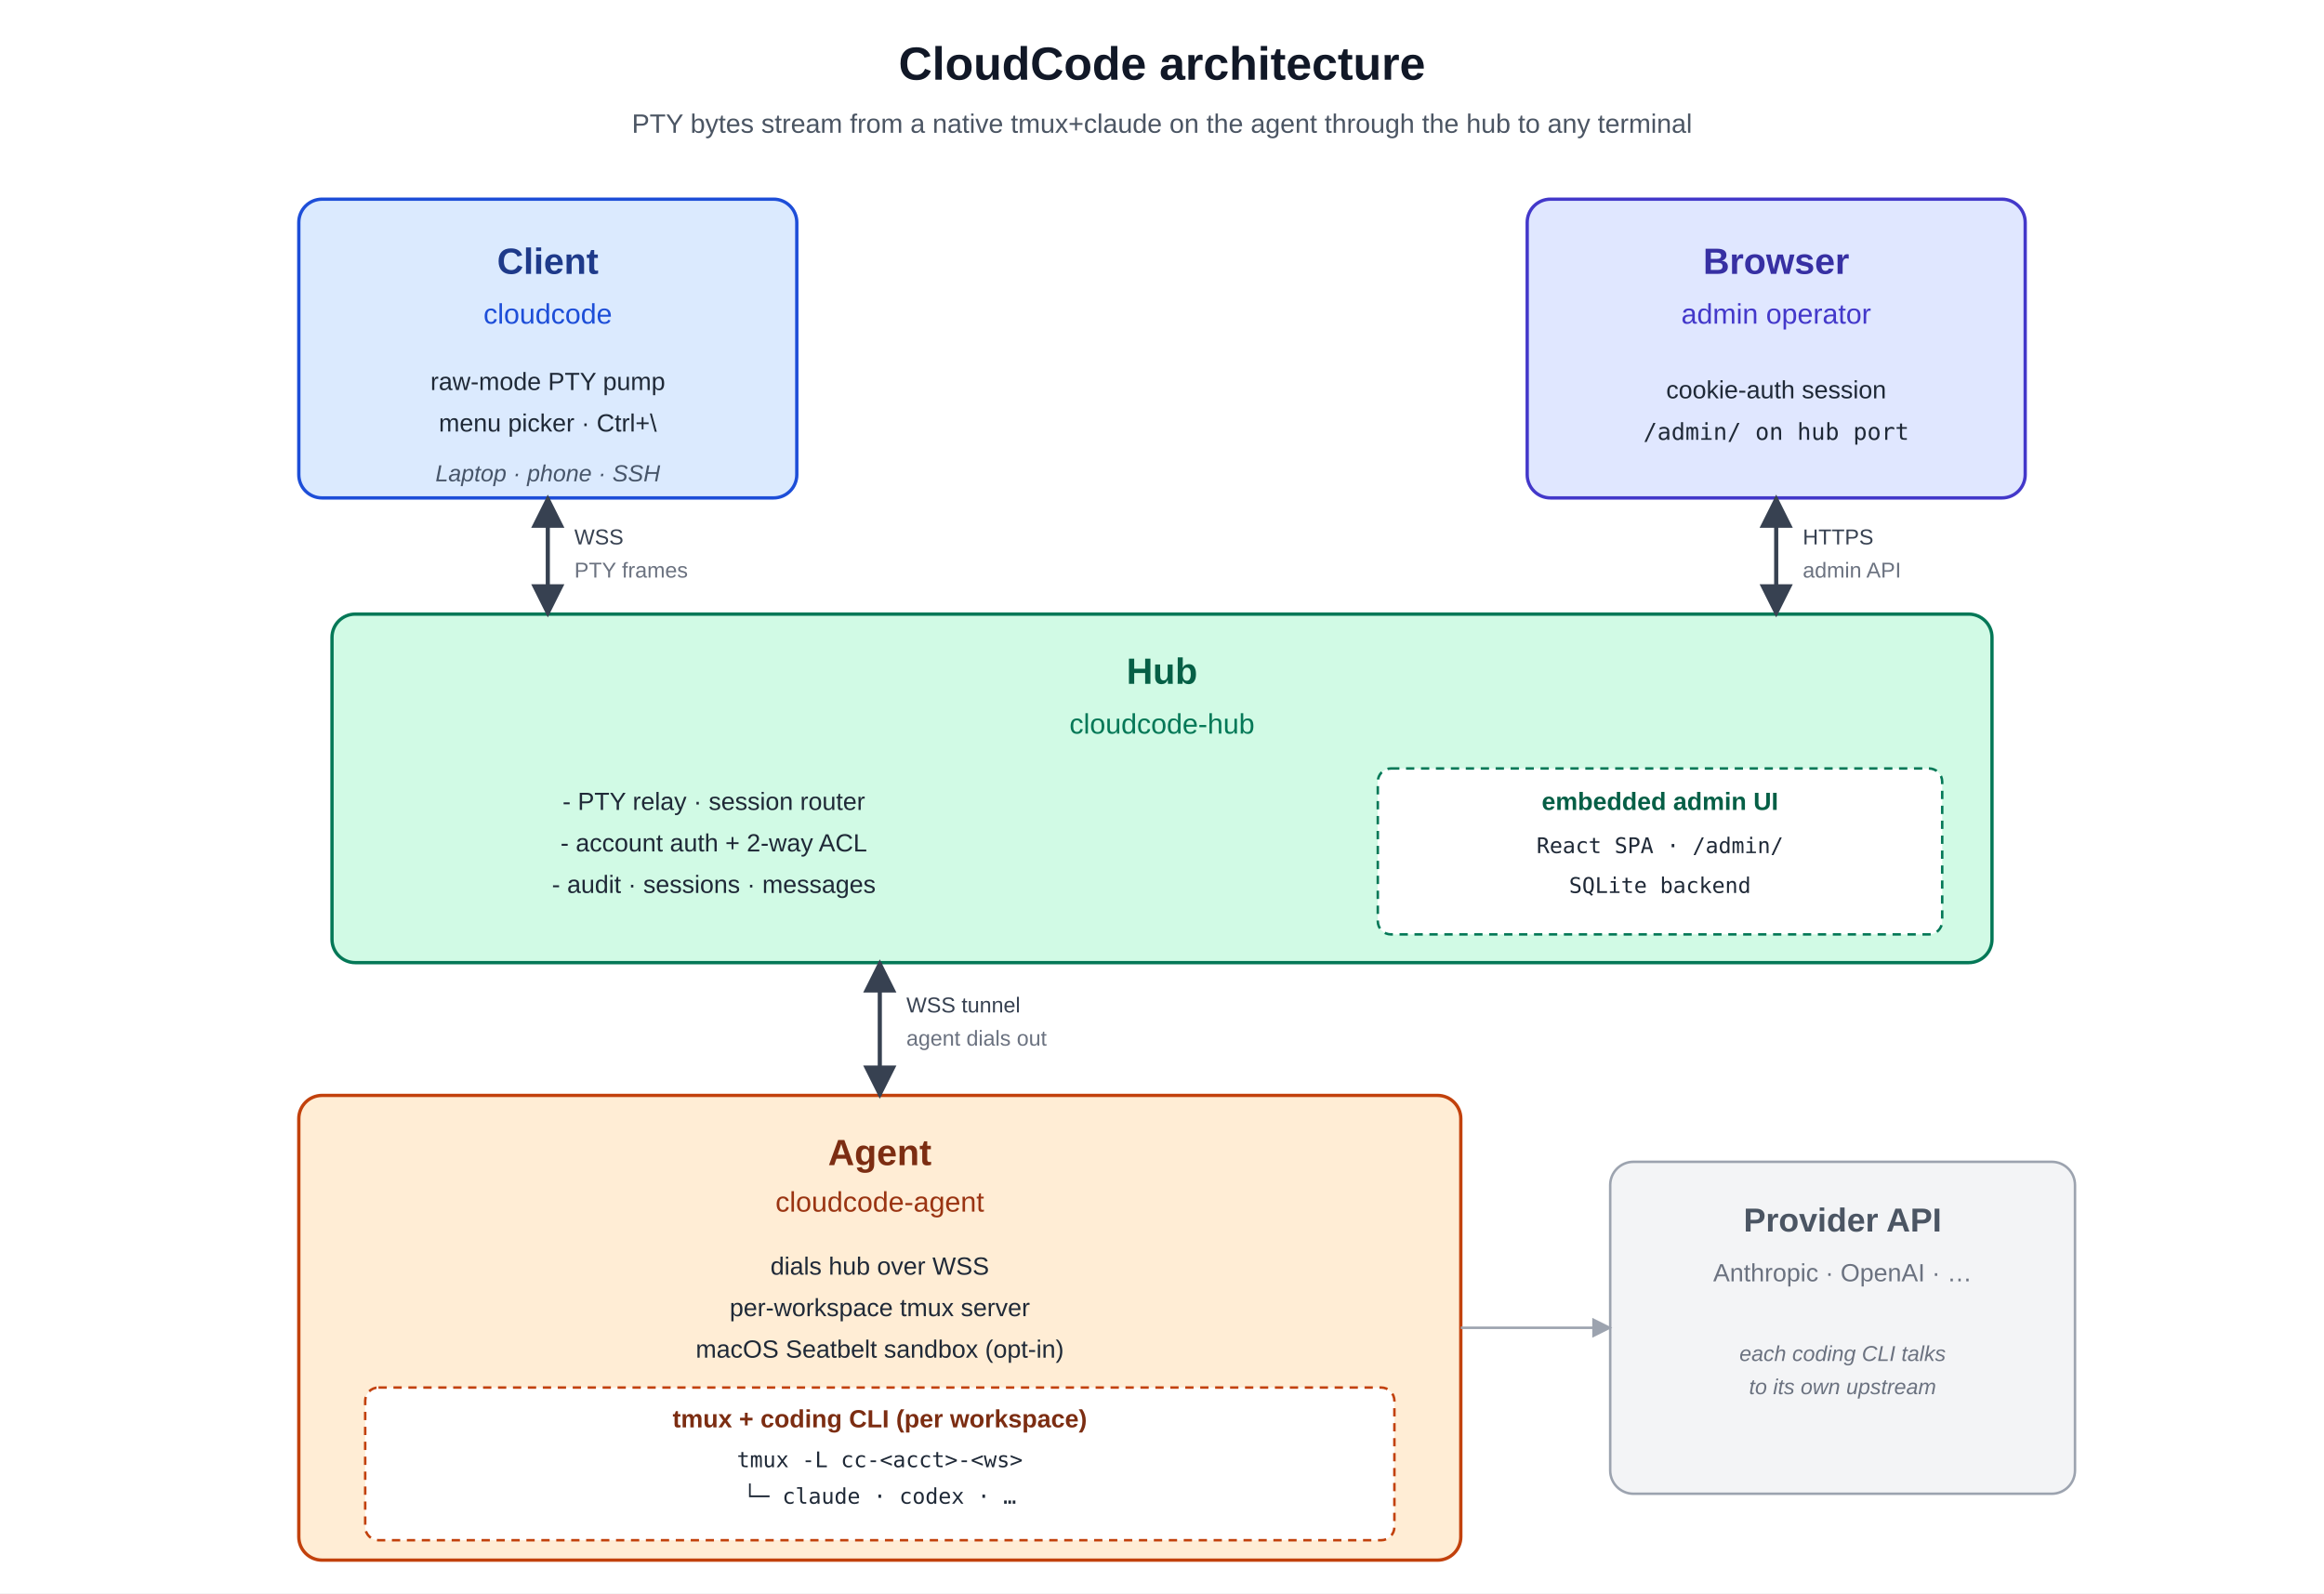
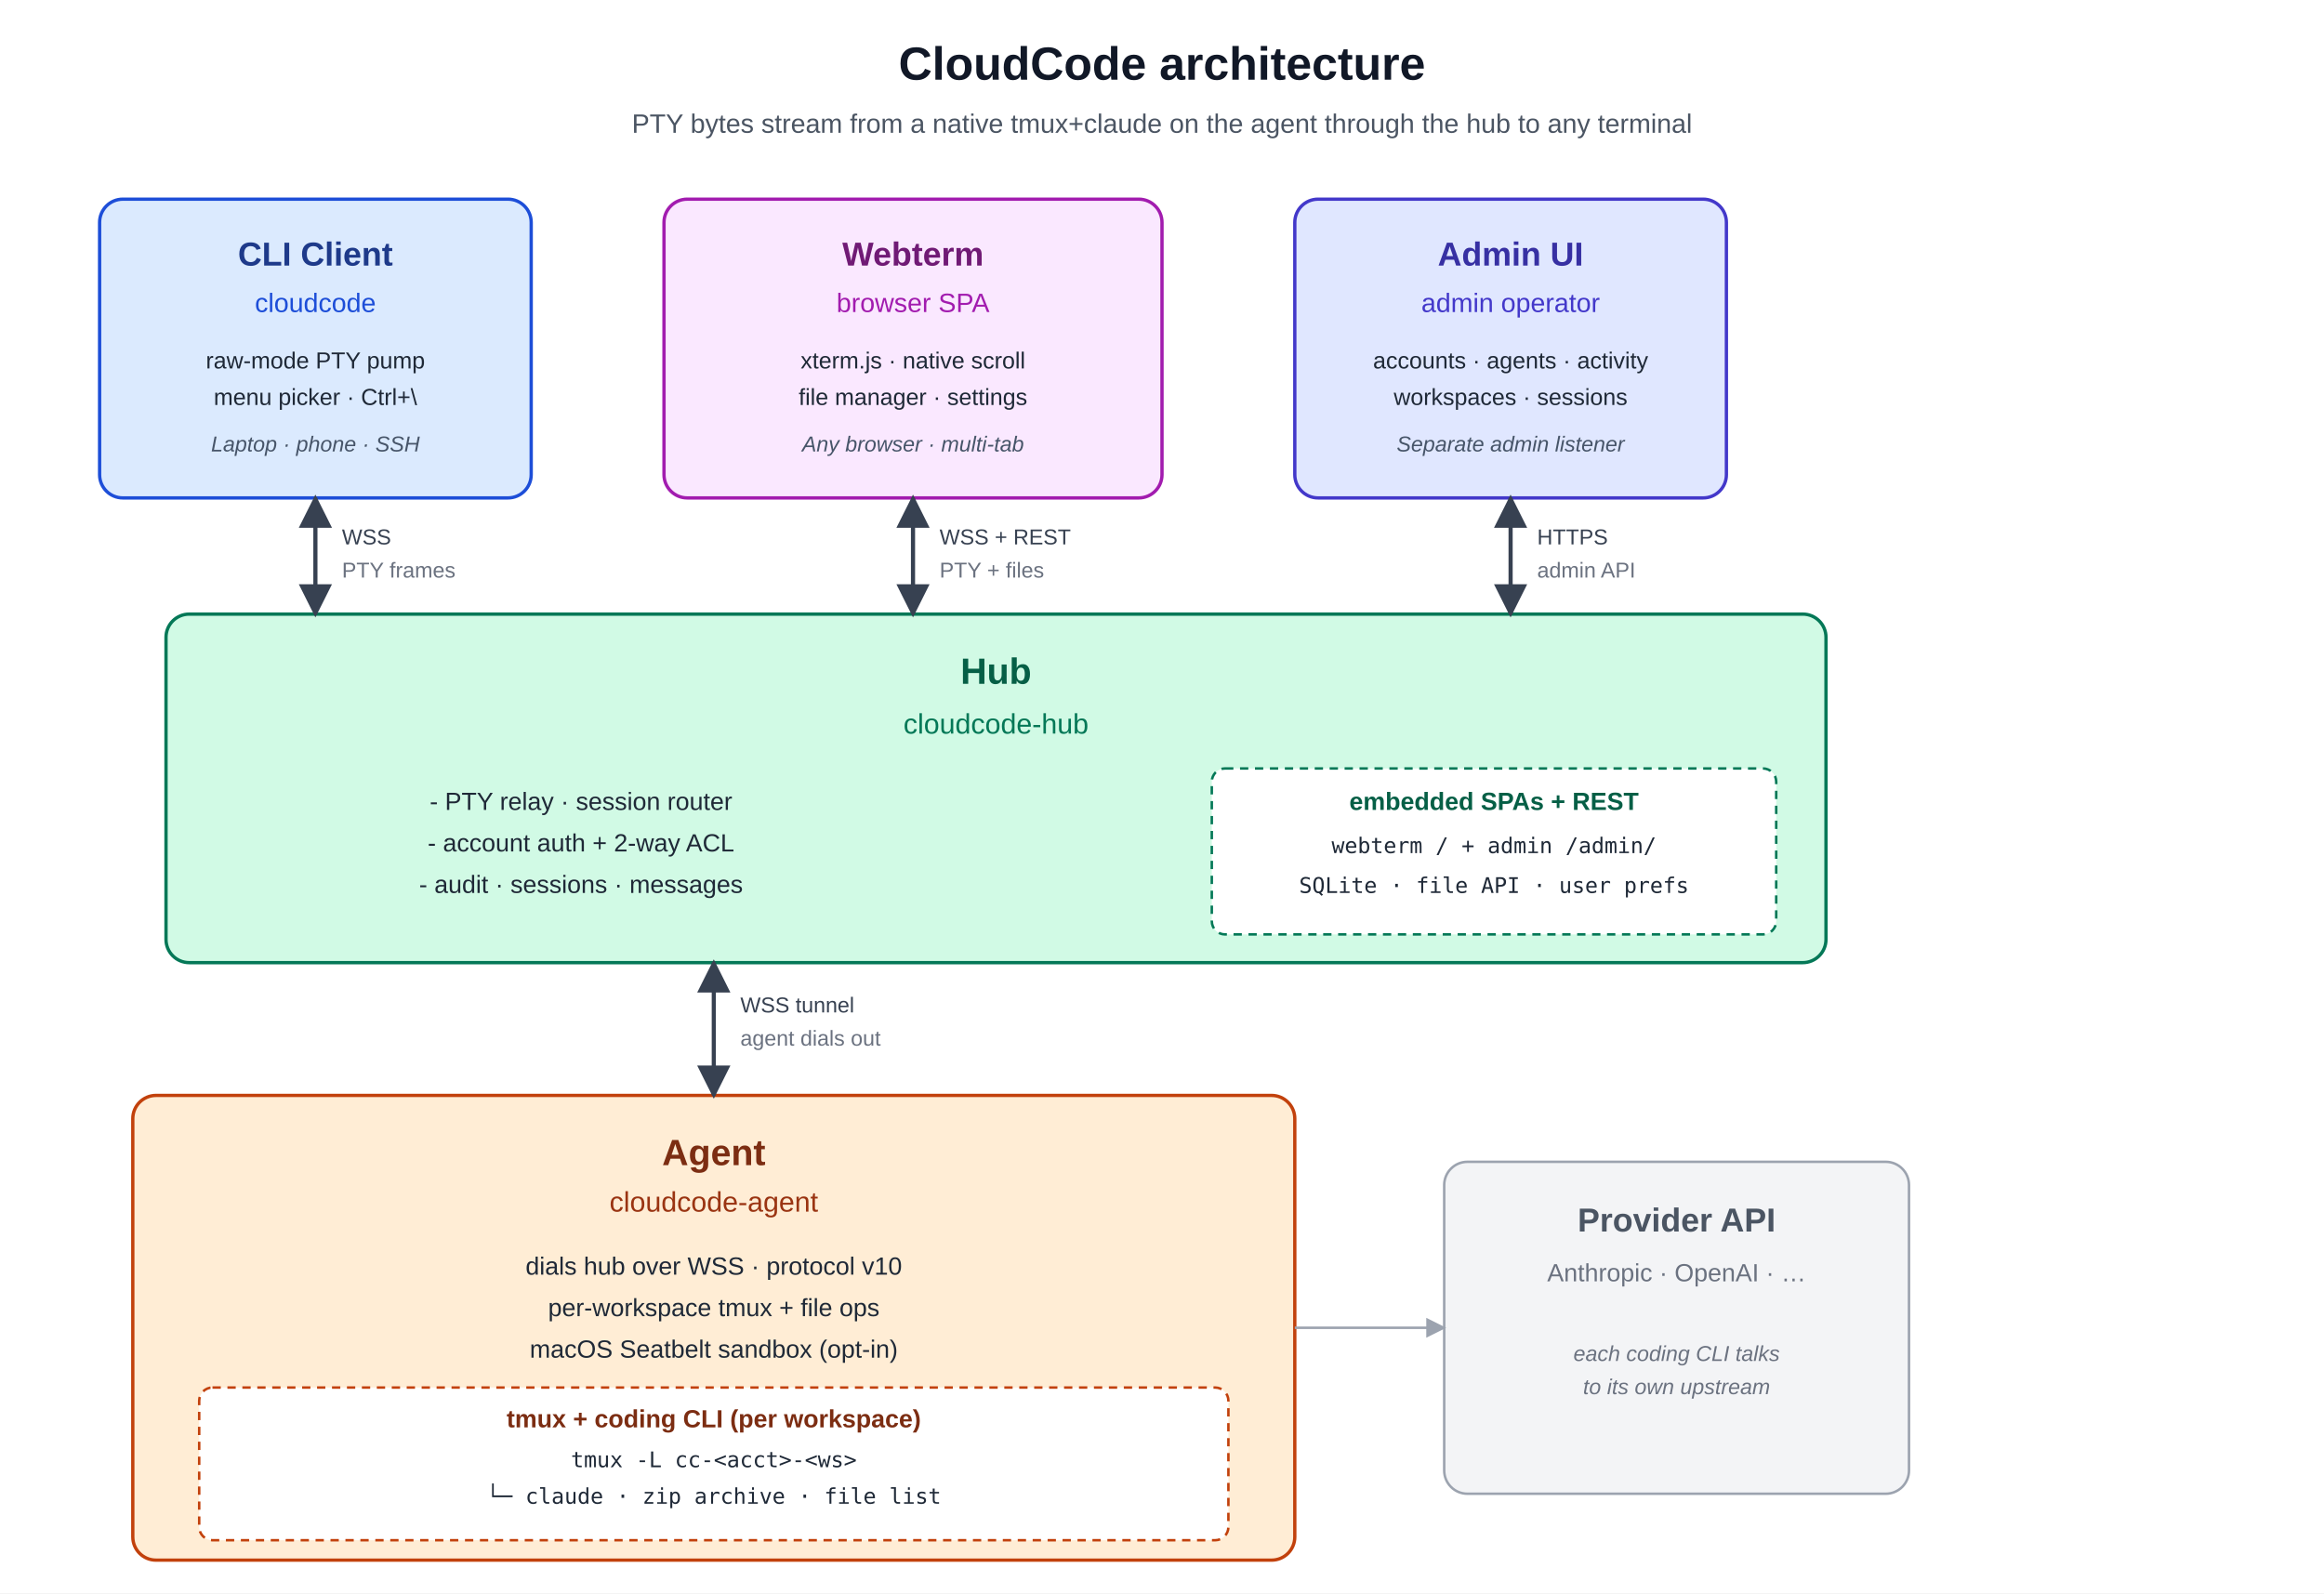
<svg xmlns="http://www.w3.org/2000/svg" viewBox="0 0 1400 960" font-family="system-ui, -apple-system, 'Helvetica Neue', Arial, sans-serif" font-size="16">
  <rect width="100%" height="100%" fill="#ffffff" />
  <defs>
    <marker id="arrow" viewBox="0 0 10 10" refX="9" refY="5" markerWidth="8" markerHeight="8" orient="auto-start-reverse">
      <path d="M 0 0 L 10 5 L 0 10 z" fill="#374151" />
    </marker>
    <marker id="arrow-start" viewBox="0 0 10 10" refX="1" refY="5" markerWidth="8" markerHeight="8" orient="auto">
      <path d="M 10 0 L 0 5 L 10 10 z" fill="#374151" />
    </marker>
    <marker id="arrow-muted" viewBox="0 0 10 10" refX="9" refY="5" markerWidth="8" markerHeight="8" orient="auto-start-reverse">
      <path d="M 0 0 L 10 5 L 0 10 z" fill="#9ca3af" />
    </marker>
  </defs>
  <text x="700" y="48" text-anchor="middle" font-size="28" font-weight="700" fill="#111827">CloudCode architecture</text>
  <text x="700" y="80" text-anchor="middle" font-size="16" fill="#4b5563">PTY bytes stream from a native tmux+claude on the agent through the hub to any terminal</text>
-   <rect x="180" y="120" width="300" height="180" rx="14" fill="#dbeafe" stroke="#1d4ed8" stroke-width="2" />
-   <text x="330" y="165" text-anchor="middle" font-size="22" font-weight="700" fill="#1e3a8a">Client</text>
-   <text x="330" y="195" text-anchor="middle" font-size="17" fill="#1d4ed8">cloudcode</text>
-   <text x="330" y="235" text-anchor="middle" font-size="15" fill="#1f2937">raw-mode PTY pump</text>
-   <text x="330" y="260" text-anchor="middle" font-size="15" fill="#1f2937">menu picker · Ctrl+\</text>
-   <text x="330" y="290" text-anchor="middle" font-size="14" fill="#475569" font-style="italic">Laptop · phone · SSH</text>
-   <rect x="920" y="120" width="300" height="180" rx="14" fill="#e0e7ff" stroke="#4338ca" stroke-width="2" />
-   <text x="1070" y="165" text-anchor="middle" font-size="22" font-weight="700" fill="#3730a3">Browser</text>
-   <text x="1070" y="195" text-anchor="middle" font-size="17" fill="#4338ca">admin operator</text>
-   <text x="1070" y="240" text-anchor="middle" font-size="15" fill="#1f2937">cookie-auth session</text>
-   <text x="1070" y="265" text-anchor="middle" font-size="14" font-family="ui-monospace, Menlo, monospace" fill="#1f2937">/admin/ on hub port</text>
-   <rect x="200" y="370" width="1000" height="210" rx="14" fill="#d1fae5" stroke="#047857" stroke-width="2" />
-   <text x="700" y="412" text-anchor="middle" font-size="22" font-weight="700" fill="#065f46">Hub</text>
-   <text x="700" y="442" text-anchor="middle" font-size="17" fill="#047857">cloudcode-hub</text>
-   <text x="430" y="488" text-anchor="middle" font-size="15" fill="#1f2937">- PTY relay · session router</text>
-   <text x="430" y="513" text-anchor="middle" font-size="15" fill="#1f2937">- account auth + 2-way ACL</text>
-   <text x="430" y="538" text-anchor="middle" font-size="15" fill="#1f2937">- audit · sessions · messages</text>
-   <rect x="830" y="463" width="340" height="100" rx="8" fill="#ffffff" stroke="#047857" stroke-width="1.5" stroke-dasharray="5,4" />
-   <text x="1000" y="488" text-anchor="middle" font-size="15" font-weight="600" fill="#065f46">embedded admin UI</text>
-   <text x="1000" y="514" text-anchor="middle" font-size="13" font-family="ui-monospace, Menlo, monospace" fill="#1f2937">React SPA · /admin/</text>
-   <text x="1000" y="538" text-anchor="middle" font-size="13" font-family="ui-monospace, Menlo, monospace" fill="#1f2937">SQLite backend</text>
-   <rect x="180" y="660" width="700" height="280" rx="14" fill="#ffedd5" stroke="#c2410c" stroke-width="2" />
-   <text x="530" y="702" text-anchor="middle" font-size="22" font-weight="700" fill="#7c2d12">Agent</text>
-   <text x="530" y="730" text-anchor="middle" font-size="17" fill="#9a3412">cloudcode-agent</text>
-   <text x="530" y="768" text-anchor="middle" font-size="15" fill="#1f2937">dials hub over WSS</text>
-   <text x="530" y="793" text-anchor="middle" font-size="15" fill="#1f2937">per-workspace tmux server</text>
-   <text x="530" y="818" text-anchor="middle" font-size="15" fill="#1f2937">macOS Seatbelt sandbox (opt-in)</text>
-   <rect x="220" y="836" width="620" height="92" rx="8" fill="#ffffff" stroke="#c2410c" stroke-width="1.5" stroke-dasharray="5,4" />
-   <text x="530" y="860" text-anchor="middle" font-size="15" font-weight="600" fill="#7c2d12">tmux + coding CLI (per workspace)</text>
-   <text x="530" y="884" text-anchor="middle" font-size="13" font-family="ui-monospace, Menlo, monospace" fill="#1f2937">tmux -L cc-&lt;acct&gt;-&lt;ws&gt;</text>
-   <text x="530" y="906" text-anchor="middle" font-size="13" font-family="ui-monospace, Menlo, monospace" fill="#1f2937">└─ claude · codex · …</text>
-   <rect x="970" y="700" width="280" height="200" rx="14" fill="#f3f4f6" stroke="#9ca3af" stroke-width="1.5" />
-   <text x="1110" y="742" text-anchor="middle" font-size="20" font-weight="700" fill="#4b5563">Provider API</text>
-   <text x="1110" y="772" text-anchor="middle" font-size="15" fill="#6b7280">Anthropic · OpenAI · …</text>
-   <text x="1110" y="820" text-anchor="middle" font-size="13" fill="#6b7280" font-style="italic">each coding CLI talks</text>
-   <text x="1110" y="840" text-anchor="middle" font-size="13" fill="#6b7280" font-style="italic">to its own upstream</text>
-   <line x1="330" y1="300" x2="330" y2="370" stroke="#374151" stroke-width="2.5" marker-end="url(#arrow)" marker-start="url(#arrow-start)" />
-   <text x="346" y="328" font-size="13" fill="#374151">WSS</text>
-   <text x="346" y="348" font-size="13" fill="#6b7280">PTY frames</text>
-   <line x1="1070" y1="300" x2="1070" y2="370" stroke="#374151" stroke-width="2.5" marker-end="url(#arrow)" marker-start="url(#arrow-start)" />
-   <text x="1086" y="328" font-size="13" fill="#374151">HTTPS</text>
-   <text x="1086" y="348" font-size="13" fill="#6b7280">admin API</text>
-   <line x1="530" y1="580" x2="530" y2="660" stroke="#374151" stroke-width="2.5" marker-end="url(#arrow)" marker-start="url(#arrow-start)" />
-   <text x="546" y="610" font-size="13" fill="#374151">WSS tunnel</text>
-   <text x="546" y="630" font-size="13" fill="#6b7280">agent dials out</text>
-   <line x1="880" y1="800" x2="970" y2="800" stroke="#9ca3af" stroke-width="1.5" marker-end="url(#arrow-muted)" />
+   <rect x="60" y="120" width="260" height="180" rx="14" fill="#dbeafe" stroke="#1d4ed8" stroke-width="2" />
+   <text x="190" y="160" text-anchor="middle" font-size="20" font-weight="700" fill="#1e3a8a">CLI Client</text>
+   <text x="190" y="188" text-anchor="middle" font-size="16" fill="#1d4ed8">cloudcode</text>
+   <text x="190" y="222" text-anchor="middle" font-size="14" fill="#1f2937">raw-mode PTY pump</text>
+   <text x="190" y="244" text-anchor="middle" font-size="14" fill="#1f2937">menu picker · Ctrl+\</text>
+   <text x="190" y="272" text-anchor="middle" font-size="13" fill="#475569" font-style="italic">Laptop · phone · SSH</text>
+   <rect x="400" y="120" width="300" height="180" rx="14" fill="#fae8ff" stroke="#a21caf" stroke-width="2" />
+   <text x="550" y="160" text-anchor="middle" font-size="20" font-weight="700" fill="#701a75">Webterm</text>
+   <text x="550" y="188" text-anchor="middle" font-size="16" fill="#a21caf">browser SPA</text>
+   <text x="550" y="222" text-anchor="middle" font-size="14" fill="#1f2937">xterm.js · native scroll</text>
+   <text x="550" y="244" text-anchor="middle" font-size="14" fill="#1f2937">file manager · settings</text>
+   <text x="550" y="272" text-anchor="middle" font-size="13" fill="#475569" font-style="italic">Any browser · multi-tab</text>
+   <rect x="780" y="120" width="260" height="180" rx="14" fill="#e0e7ff" stroke="#4338ca" stroke-width="2" />
+   <text x="910" y="160" text-anchor="middle" font-size="20" font-weight="700" fill="#3730a3">Admin UI</text>
+   <text x="910" y="188" text-anchor="middle" font-size="16" fill="#4338ca">admin operator</text>
+   <text x="910" y="222" text-anchor="middle" font-size="14" fill="#1f2937">accounts · agents · activity</text>
+   <text x="910" y="244" text-anchor="middle" font-size="14" fill="#1f2937">workspaces · sessions</text>
+   <text x="910" y="272" text-anchor="middle" font-size="13" fill="#475569" font-style="italic">Separate admin listener</text>
+   <rect x="100" y="370" width="1000" height="210" rx="14" fill="#d1fae5" stroke="#047857" stroke-width="2" />
+   <text x="600" y="412" text-anchor="middle" font-size="22" font-weight="700" fill="#065f46">Hub</text>
+   <text x="600" y="442" text-anchor="middle" font-size="17" fill="#047857">cloudcode-hub</text>
+   <text x="350" y="488" text-anchor="middle" font-size="15" fill="#1f2937">- PTY relay · session router</text>
+   <text x="350" y="513" text-anchor="middle" font-size="15" fill="#1f2937">- account auth + 2-way ACL</text>
+   <text x="350" y="538" text-anchor="middle" font-size="15" fill="#1f2937">- audit · sessions · messages</text>
+   <rect x="730" y="463" width="340" height="100" rx="8" fill="#ffffff" stroke="#047857" stroke-width="1.5" stroke-dasharray="5,4" />
+   <text x="900" y="488" text-anchor="middle" font-size="15" font-weight="600" fill="#065f46">embedded SPAs + REST</text>
+   <text x="900" y="514" text-anchor="middle" font-size="13" font-family="ui-monospace, Menlo, monospace" fill="#1f2937">webterm / + admin /admin/</text>
+   <text x="900" y="538" text-anchor="middle" font-size="13" font-family="ui-monospace, Menlo, monospace" fill="#1f2937">SQLite · file API · user prefs</text>
+   <rect x="80" y="660" width="700" height="280" rx="14" fill="#ffedd5" stroke="#c2410c" stroke-width="2" />
+   <text x="430" y="702" text-anchor="middle" font-size="22" font-weight="700" fill="#7c2d12">Agent</text>
+   <text x="430" y="730" text-anchor="middle" font-size="17" fill="#9a3412">cloudcode-agent</text>
+   <text x="430" y="768" text-anchor="middle" font-size="15" fill="#1f2937">dials hub over WSS · protocol v10</text>
+   <text x="430" y="793" text-anchor="middle" font-size="15" fill="#1f2937">per-workspace tmux + file ops</text>
+   <text x="430" y="818" text-anchor="middle" font-size="15" fill="#1f2937">macOS Seatbelt sandbox (opt-in)</text>
+   <rect x="120" y="836" width="620" height="92" rx="8" fill="#ffffff" stroke="#c2410c" stroke-width="1.5" stroke-dasharray="5,4" />
+   <text x="430" y="860" text-anchor="middle" font-size="15" font-weight="600" fill="#7c2d12">tmux + coding CLI (per workspace)</text>
+   <text x="430" y="884" text-anchor="middle" font-size="13" font-family="ui-monospace, Menlo, monospace" fill="#1f2937">tmux -L cc-&lt;acct&gt;-&lt;ws&gt;</text>
+   <text x="430" y="906" text-anchor="middle" font-size="13" font-family="ui-monospace, Menlo, monospace" fill="#1f2937">└─ claude · zip archive · file list</text>
+   <rect x="870" y="700" width="280" height="200" rx="14" fill="#f3f4f6" stroke="#9ca3af" stroke-width="1.5" />
+   <text x="1010" y="742" text-anchor="middle" font-size="20" font-weight="700" fill="#4b5563">Provider API</text>
+   <text x="1010" y="772" text-anchor="middle" font-size="15" fill="#6b7280">Anthropic · OpenAI · …</text>
+   <text x="1010" y="820" text-anchor="middle" font-size="13" fill="#6b7280" font-style="italic">each coding CLI talks</text>
+   <text x="1010" y="840" text-anchor="middle" font-size="13" fill="#6b7280" font-style="italic">to its own upstream</text>
+   <line x1="190" y1="300" x2="190" y2="370" stroke="#374151" stroke-width="2.5" marker-end="url(#arrow)" marker-start="url(#arrow-start)" />
+   <text x="206" y="328" font-size="13" fill="#374151">WSS</text>
+   <text x="206" y="348" font-size="13" fill="#6b7280">PTY frames</text>
+   <line x1="550" y1="300" x2="550" y2="370" stroke="#374151" stroke-width="2.5" marker-end="url(#arrow)" marker-start="url(#arrow-start)" />
+   <text x="566" y="328" font-size="13" fill="#374151">WSS + REST</text>
+   <text x="566" y="348" font-size="13" fill="#6b7280">PTY + files</text>
+   <line x1="910" y1="300" x2="910" y2="370" stroke="#374151" stroke-width="2.5" marker-end="url(#arrow)" marker-start="url(#arrow-start)" />
+   <text x="926" y="328" font-size="13" fill="#374151">HTTPS</text>
+   <text x="926" y="348" font-size="13" fill="#6b7280">admin API</text>
+   <line x1="430" y1="580" x2="430" y2="660" stroke="#374151" stroke-width="2.5" marker-end="url(#arrow)" marker-start="url(#arrow-start)" />
+   <text x="446" y="610" font-size="13" fill="#374151">WSS tunnel</text>
+   <text x="446" y="630" font-size="13" fill="#6b7280">agent dials out</text>
+   <line x1="780" y1="800" x2="870" y2="800" stroke="#9ca3af" stroke-width="1.5" marker-end="url(#arrow-muted)" />
</svg>
